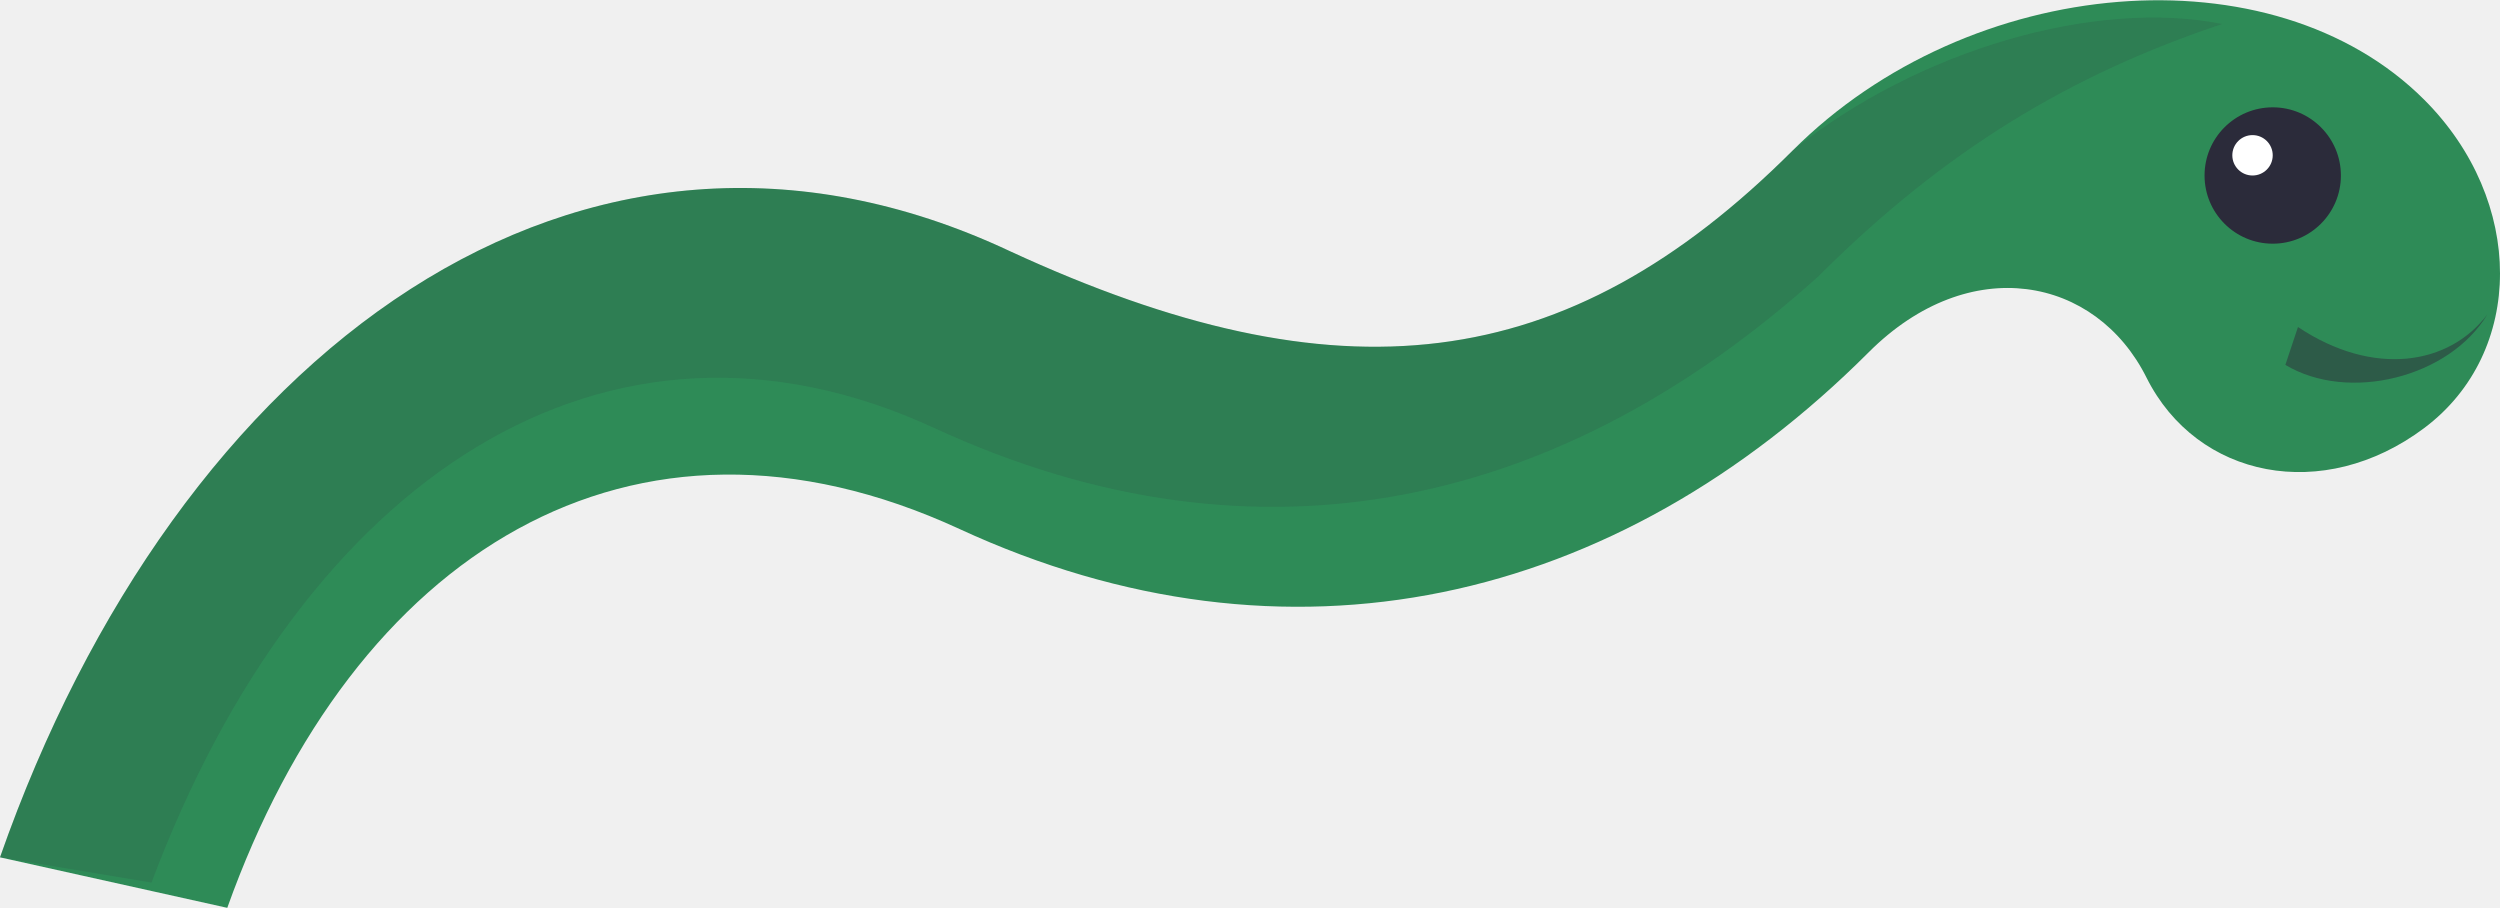
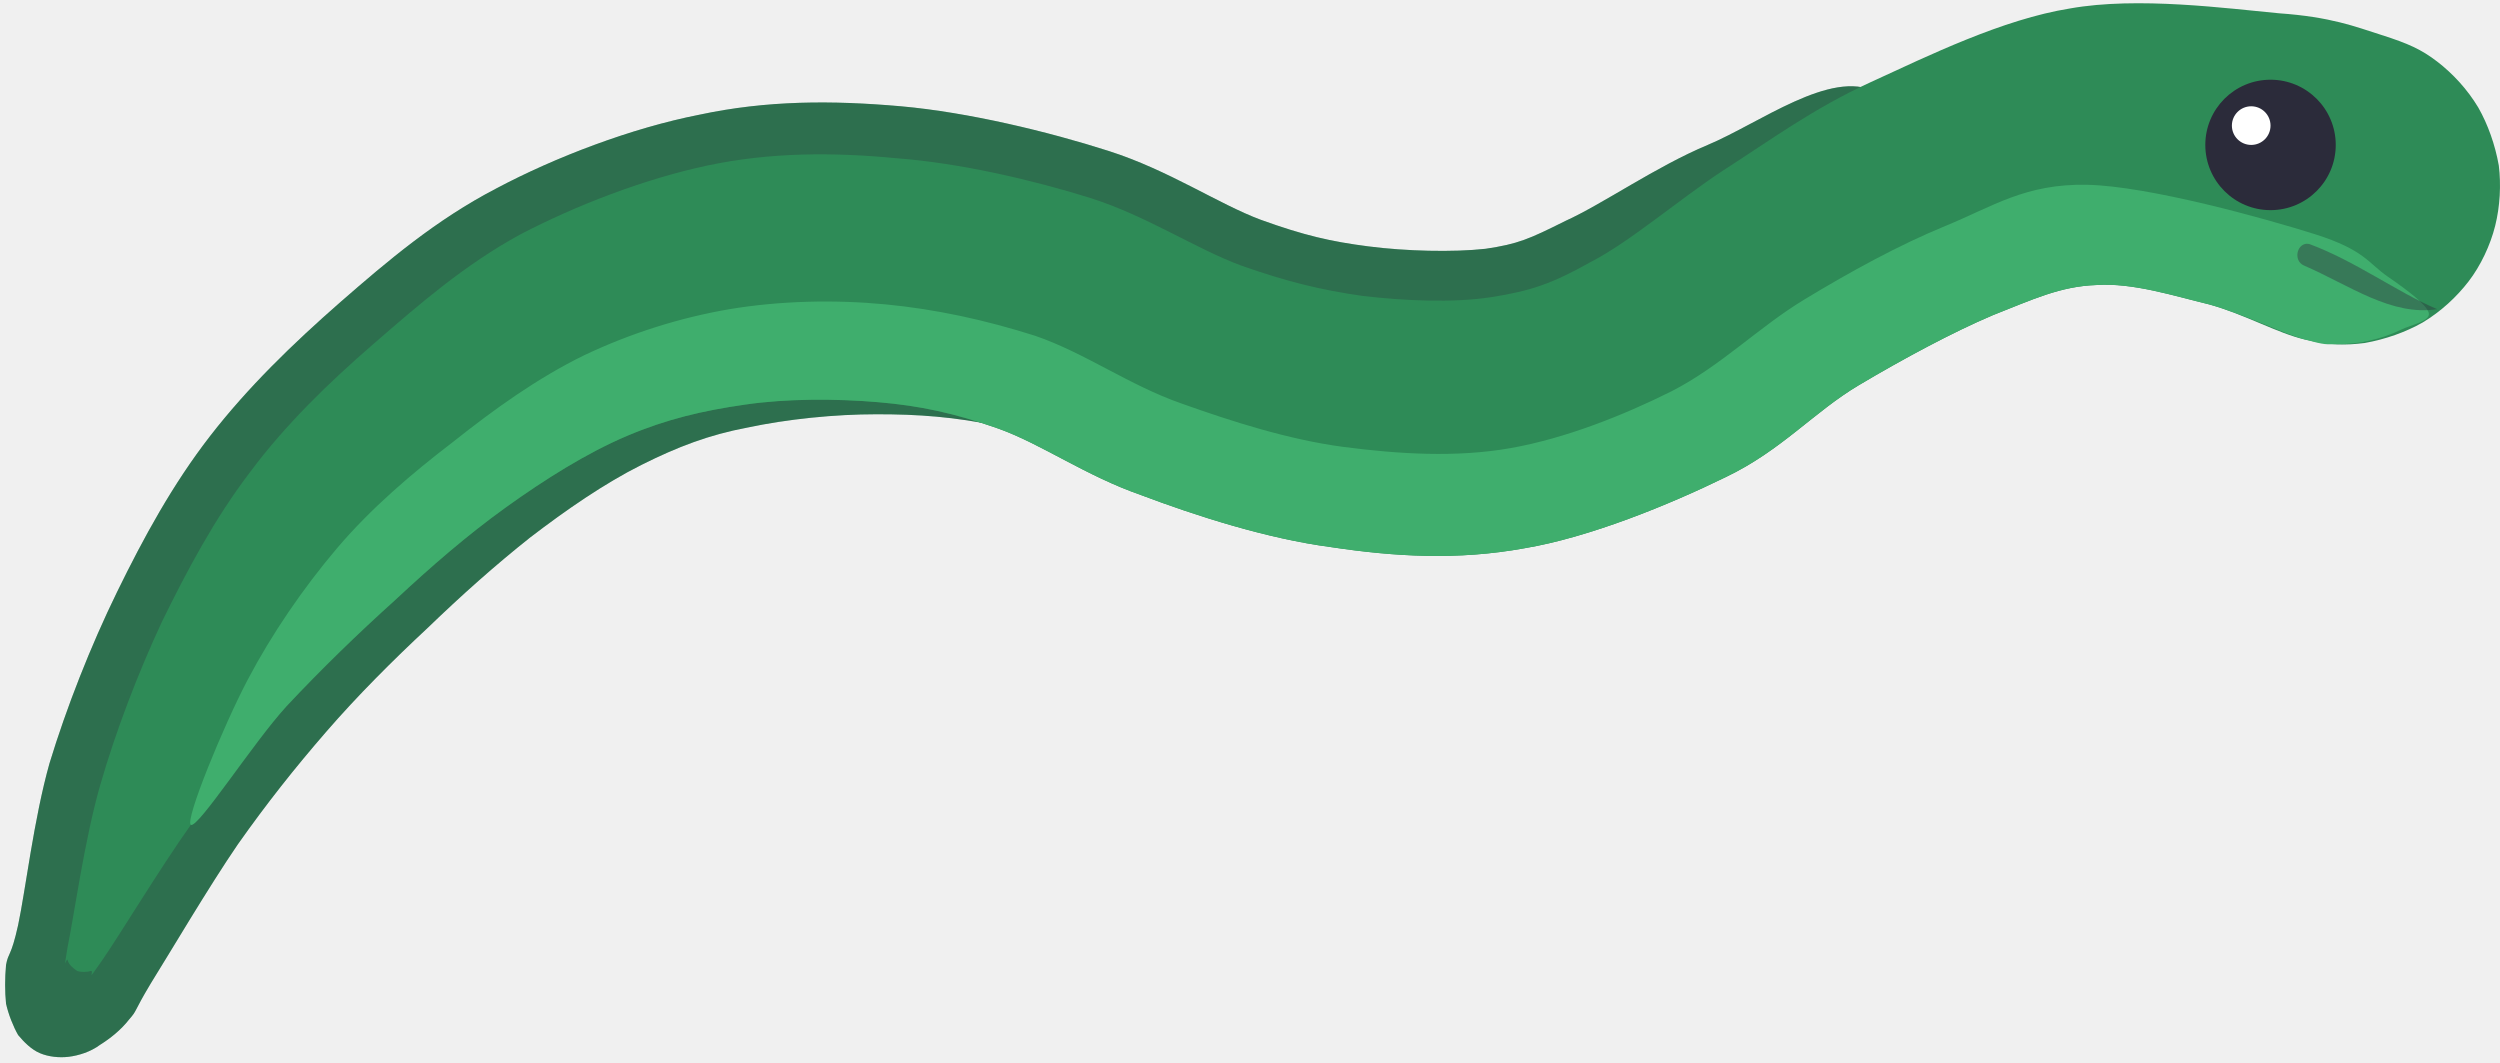
- <svg xmlns="http://www.w3.org/2000/svg" viewBox="16 28.1 198 71.9">
+ <svg xmlns="http://www.w3.org/2000/svg" viewBox="8 30 207 88">
  <g class="part-body" style="transform-origin: 94px 33.9px">
-     <path d="M16 96 C 30 56, 62 32, 96 48 C 122 60, 140 58, 158 40 C 172 26, 196 24, 208 36 C 216 44, 216 56, 208 62 C 200 68, 190 66, 186 58 C 182 50, 172 48, 164 56 C 144 76, 118 82, 92 70 C 66 58, 44 72, 34 100 Z" fill="#2e8b57" />
-     <path d="M16 96 C 30 56, 62 32, 96 48 C 122 60, 140 58, 158 40 C 168 32, 182 28, 192 30 C 180 34, 170 40, 160 50 C 140 68, 116 74, 90 62 C 64 50, 40 66, 28 98 Z" fill="#2b2b3a" opacity="0.14" />
+     <path d="M163.3 37.6C159.6 35.7 153.7 40.2 149.4 42C145.1 43.8 140.7 46.9 137.6 48.3C134.6 49.8 133.7 50.2 131 50.6C128.3 50.9 124.4 50.8 121.3 50.4C118.2 50 116 49.5 112.4 48.2C108.9 46.9 104.8 44.1 99.8 42.5C94.8 40.9 88.2 39.3 82.6 38.8C76.9 38.3 71.5 38.3 65.9 39.5C60.3 40.6 54 43 49.1 45.6C44.1 48.2 40.1 51.6 36.2 55C32.2 58.5 28.5 62.1 25.4 66.1C22.3 70.1 19.9 74.5 17.7 79C15.5 83.5 13.5 88.6 12.1 93.2C10.8 97.8 10.1 103.8 9.5 106.6C8.9 109.3 8.7 108.8 8.5 109.9C8.4 111 8.4 112.1 8.5 113.1C8.7 114 9.1 115 9.5 115.7C10 116.3 10.6 116.9 11.3 117.2C12 117.5 12.9 117.6 13.7 117.5C14.5 117.4 15.5 117.1 16.3 116.5C17.1 116 18 115.3 18.7 114.4C19.4 113.6 19 113.9 20.5 111.4C22 109 25.3 103.4 27.7 99.9C30.1 96.5 32.4 93.6 35 90.6C37.6 87.6 40.5 84.7 43.4 82C46.2 79.3 49 76.8 51.9 74.5C54.9 72.2 58.1 70 61.1 68.5C64.1 67 66.7 66 69.9 65.4C73.2 64.7 77.1 64.3 80.6 64.3C84 64.3 87 64.5 90.8 65.3C94.6 66 98.8 67.7 103.4 68.9C108 70.1 113.5 71.7 118.6 72.3C123.6 72.9 128.7 73.4 133.8 72.5C138.9 71.6 144.9 69.2 149.3 67C153.7 64.8 156.6 61.6 160.3 59.4C164 57.1 171.1 57.1 171.6 53.5C172.1 49.9 167 39.5 163.3 37.6Z" fill="#2e8b57" />
+     <path d="M163.3 37.6C159.6 35.7 153.7 40.2 149.4 42C145.1 43.8 140.7 46.9 137.6 48.3C134.6 49.8 133.7 50.2 131 50.6C128.3 50.9 124.4 50.8 121.3 50.4C118.2 50 116 49.5 112.4 48.2C108.9 46.9 104.8 44.1 99.8 42.5C94.8 40.9 88.2 39.3 82.6 38.8C76.9 38.3 71.5 38.3 65.9 39.5C60.3 40.6 54 43 49.1 45.6C44.1 48.2 40.1 51.6 36.2 55C32.2 58.5 28.5 62.1 25.4 66.1C22.3 70.1 19.9 74.5 17.7 79C15.5 83.5 13.5 88.6 12.1 93.2C10.8 97.8 10.1 103.8 9.5 106.6C8.9 109.3 8.7 108.8 8.5 109.9C8.4 111 8.4 112.1 8.5 113.1C8.7 114 9.1 115 9.5 115.7C10 116.3 10.6 116.9 11.3 117.2C12 117.5 12.9 117.6 13.7 117.5C14.5 117.4 15.5 117.1 16.3 116.5C17.1 116 18 115.3 18.7 114.4C19.4 113.6 19 113.9 20.5 111.4C22 109 25.3 103.4 27.7 99.9C30.1 96.5 32.4 93.6 35 90.6C37.6 87.6 40.5 84.7 43.4 82C46.2 79.3 49 76.8 51.9 74.5C54.9 72.2 58.1 70 61.1 68.5C64.1 67 66.7 66 69.9 65.4C73.2 64.7 77.1 64.3 80.6 64.3C84 64.3 87 64.5 90.8 65.3C94.6 66 98.8 67.7 103.4 68.9C108 70.1 113.5 71.7 118.6 72.3C123.6 72.9 128.7 73.4 133.8 72.5C138.9 71.6 144.9 69.2 149.3 67C153.7 64.8 156.6 61.6 160.3 59.4C164 57.1 171.1 57.1 171.6 53.5C172.1 49.9 167 39.5 163.3 37.6Z" fill="#2b2b3a" opacity="0.3" />
+     <path d="M13.6 108.4C14.1 106 15 99.5 16.3 95C17.6 90.5 19.4 85.8 21.4 81.5C23.5 77.2 25.8 72.9 28.7 69.1C31.6 65.2 35.2 61.7 38.9 58.5C42.7 55.2 46.5 51.9 51.1 49.4C55.7 47 61.4 44.8 66.6 43.7C71.8 42.6 77 42.6 82.2 43.1C87.5 43.5 93.5 44.9 98.3 46.4C103 47.9 107 50.6 110.8 52C114.5 53.3 117.3 54 120.8 54.5C124.2 54.9 128.3 55.1 131.5 54.6C134.7 54.1 136.5 53.5 139.7 51.7C143 50 146.9 46.6 150.7 44.1C154.6 41.6 158.1 39 162.9 36.8C167.7 34.6 173.8 31.6 179.4 30.7C185 29.7 192.4 30.7 196.7 31.1C201 31.4 203 32.2 205.2 32.9C207.4 33.6 208.5 34.1 209.8 35.1C211.1 36.1 212.3 37.4 213.2 38.9C214 40.3 214.6 42 214.9 43.7C215.1 45.3 215 47.1 214.6 48.7C214.2 50.3 213.4 52 212.4 53.3C211.4 54.6 210.1 55.8 208.6 56.7C207.2 57.5 205.5 58.1 203.8 58.4C202.2 58.6 200.9 58.6 198.8 58.1C196.6 57.6 193.8 56 190.9 55.2C188 54.5 184.6 53.4 181.6 53.6C178.6 53.7 176.3 54.8 173 56.1C169.7 57.5 165.6 59.7 161.9 61.9C158.2 64.1 155.5 67.3 150.9 69.5C146.2 71.8 139.6 74.5 134.2 75.4C128.7 76.4 123.5 76.1 118.2 75.3C112.9 74.6 107 72.7 102.5 71C97.9 69.4 94.3 66.8 90.7 65.5C87 64.2 84.2 63.6 80.7 63.3C77.2 63 73.1 63 69.7 63.5C66.2 64 63.2 64.7 59.9 66.1C56.6 67.5 53.1 69.7 49.9 72C46.7 74.3 43.7 76.9 40.7 79.7C37.7 82.4 34.6 85.4 31.7 88.5C28.9 91.6 26.4 94.7 23.8 98.3C21.3 101.8 17.8 107.6 16.4 109.6C15 111.6 15.9 110.3 15.5 110.4C15.2 110.5 14.7 110.5 14.4 110.4C14.1 110.2 13.7 109.9 13.6 109.5C13.5 109.2 13.2 110.8 13.6 108.4Z" fill="#2e8b57" />
+     <path d="M23.8 98.3C24.4 98.6 28.9 91.6 31.7 88.5C34.6 85.4 37.7 82.4 40.7 79.7C43.7 76.9 46.7 74.3 49.9 72C53.1 69.7 56.6 67.5 59.9 66.1C63.2 64.7 66.2 64 69.7 63.5C73.1 63 77.2 63 80.7 63.3C84.2 63.6 87 64.2 90.7 65.5C94.3 66.8 97.9 69.4 102.5 71C107 72.7 112.9 74.6 118.2 75.3C123.5 76.1 128.7 76.4 134.2 75.4C139.6 74.5 146.2 71.8 150.9 69.5C155.5 67.3 158.2 64.1 161.9 61.9C165.6 59.7 169.7 57.5 173 56.1C176.3 54.8 178.6 53.7 181.6 53.6C184.6 53.4 188 54.5 190.9 55.2C193.8 56 197 57.6 198.8 58.1C200.6 58.6 200.6 58.5 201.5 58.5C202.4 58.5 203.4 58.4 204.2 58.2C205.1 58 206 57.7 206.8 57.3C207.6 56.9 209.3 56.6 209.1 55.9C208.9 55.2 207.3 54 205.7 52.9C204.1 51.8 203.8 50.7 199.7 49.4C195.6 48.1 185.9 45.4 180.8 45.3C175.7 45.2 173 47.1 169.1 48.7C165.2 50.3 161.2 52.5 157.4 54.8C153.6 57.1 150.5 60.3 146.4 62.4C142.4 64.4 137.6 66.3 133.1 67.1C128.6 67.9 123.8 67.6 119.2 67C114.7 66.4 110 64.9 105.8 63.4C101.5 61.9 97.8 59.2 93.7 57.8C89.6 56.5 85.5 55.6 81.3 55.2C77.1 54.8 72.6 54.9 68.4 55.6C64.3 56.3 60.2 57.6 56.4 59.4C52.5 61.3 48.9 63.9 45.5 66.6C42.1 69.2 38.7 72.1 35.9 75.4C33.1 78.7 30.5 82.5 28.5 86.3C26.5 90.1 23.3 97.9 23.8 98.3Z" fill="#3fae6d" />
    <circle cx="196" cy="42" r="5.4" fill="#2b2b3a" />
    <circle cx="194.4" cy="40.4" r="1.6" fill="#ffffff" />
-     <path d="M198 54 C 204 58, 210 57, 213 53 C 210 58, 202 60, 197 57 Z" fill="#2b2b3a" opacity="0.5" />
+     <path d="M209.8 55.6 C 206.5 54.2, 203 51.6, 199.2 50.2 C 198.2 50, 197.8 51.6, 198.8 52 C 202.5 53.6, 206 56.2, 209.8 55.6 Z" fill="#2b2b3a" opacity="0.4" />
  </g>
</svg>
